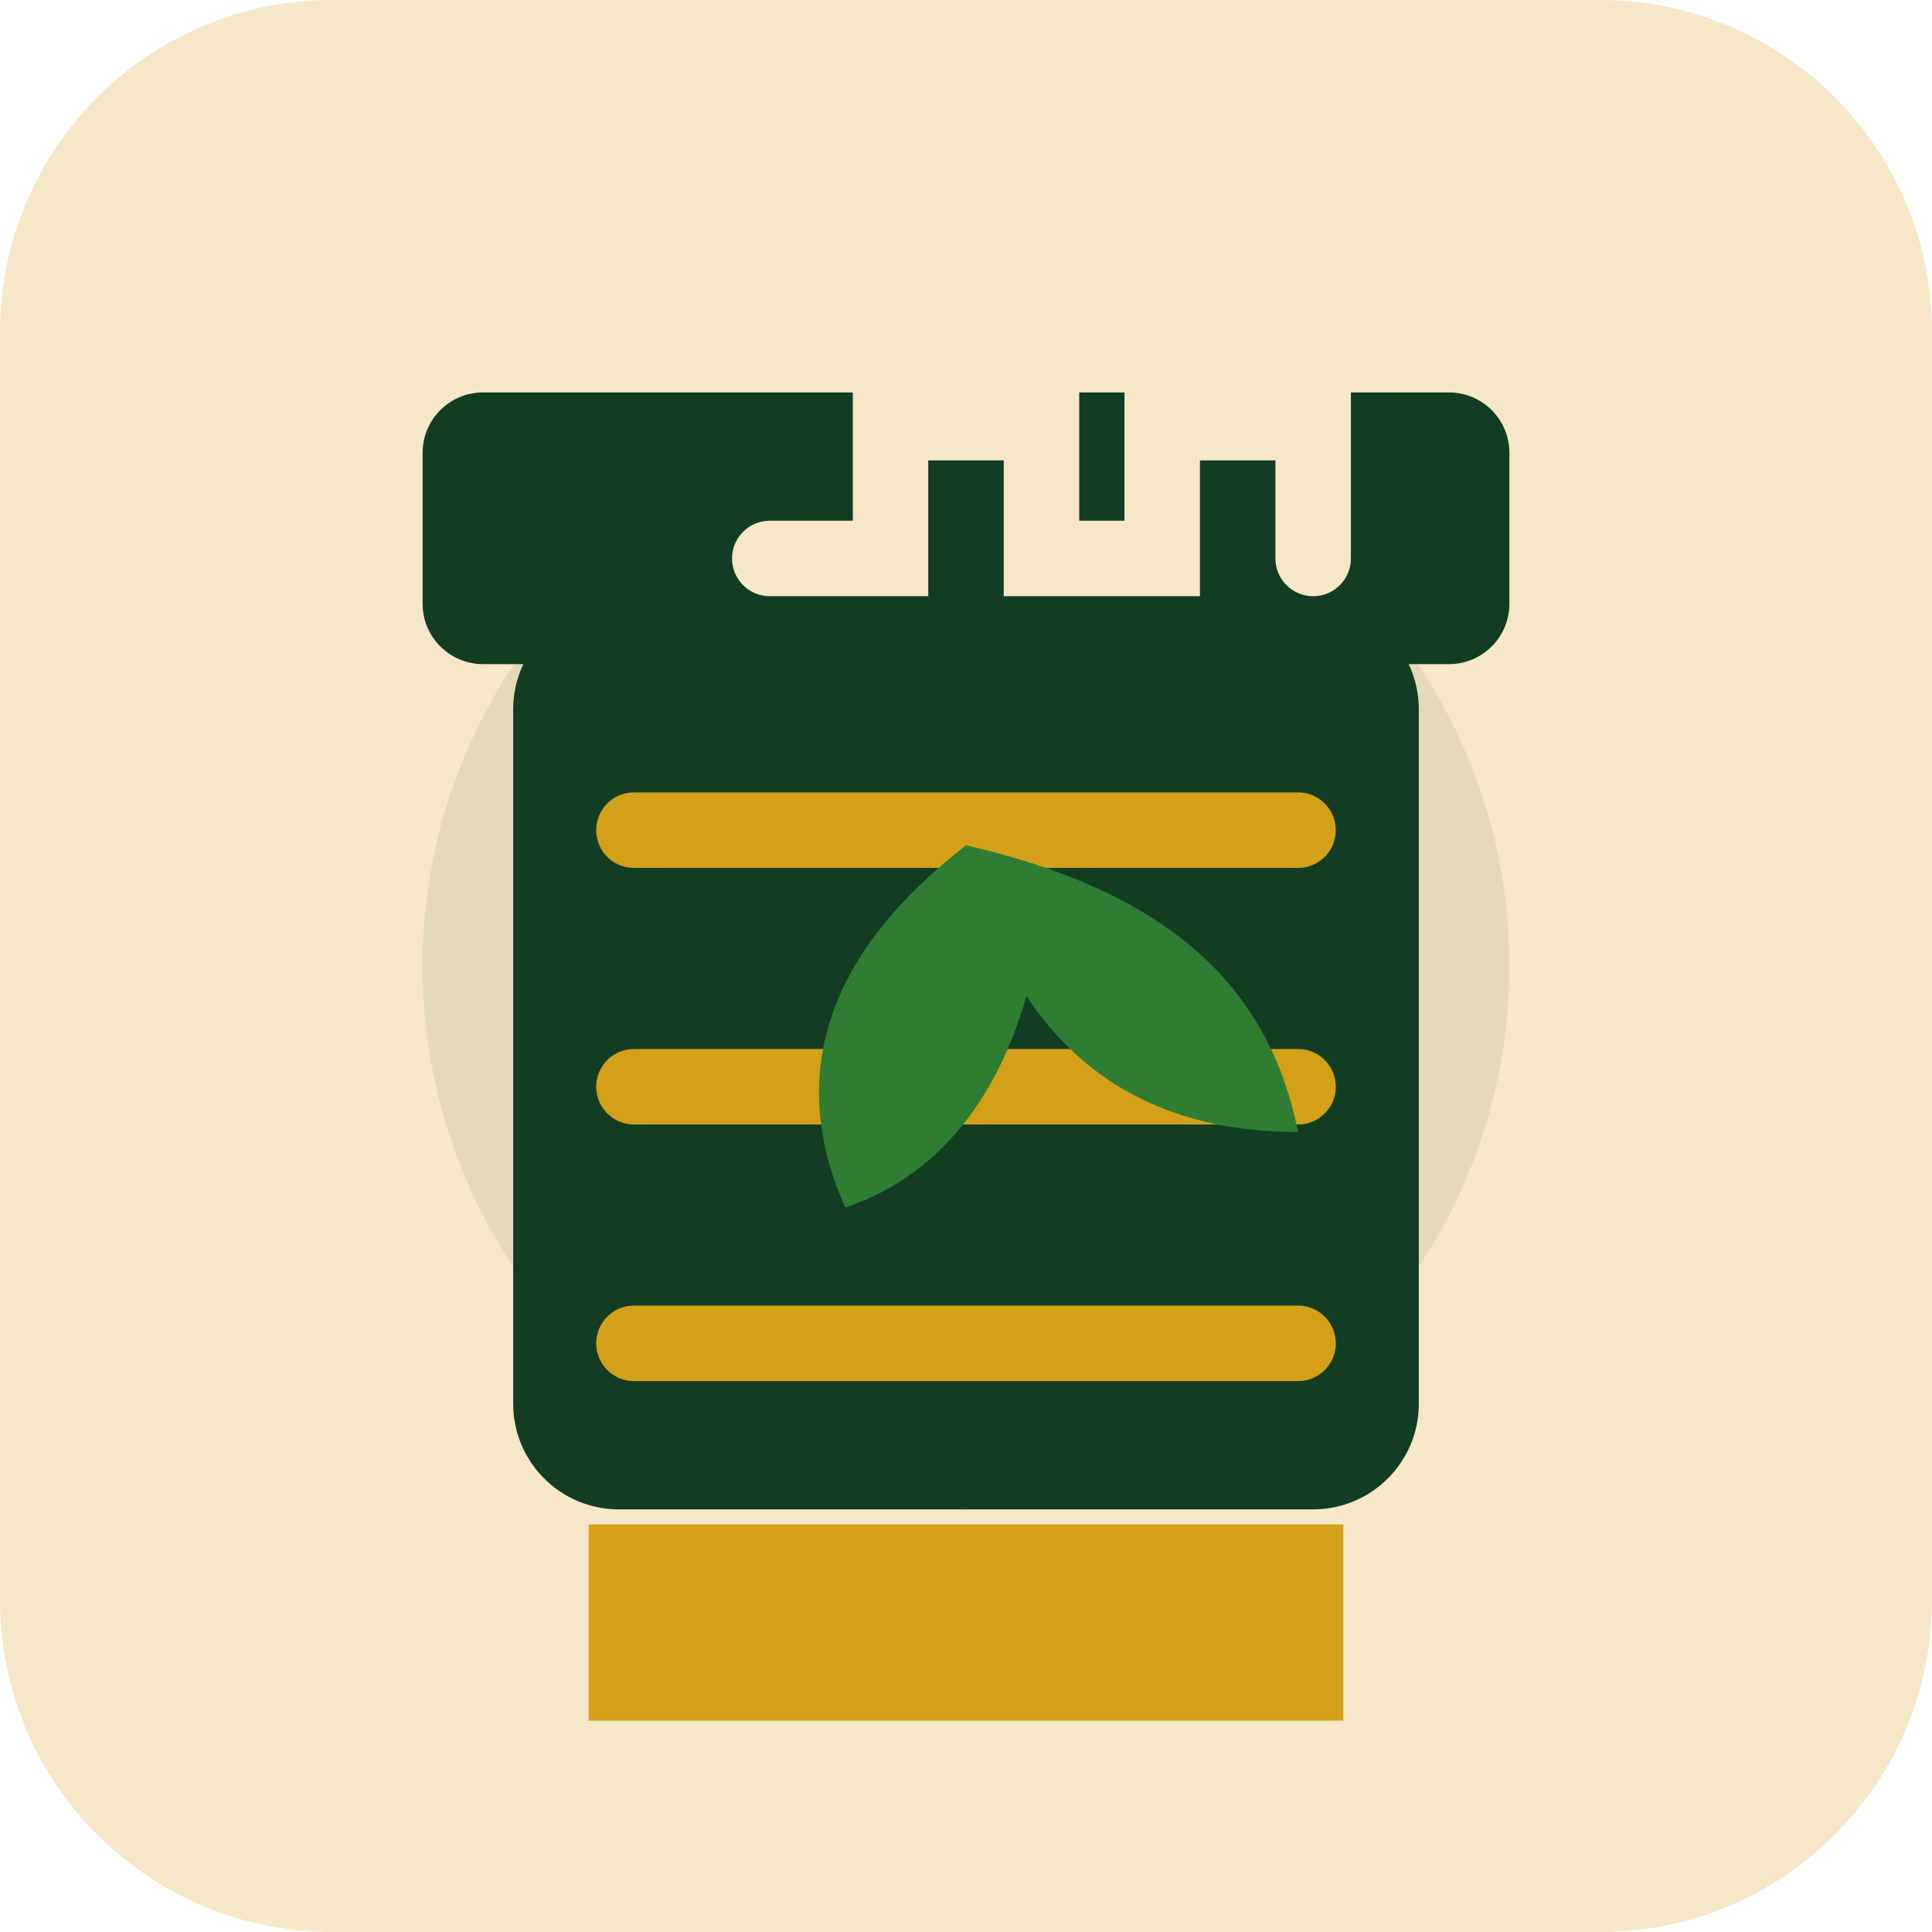
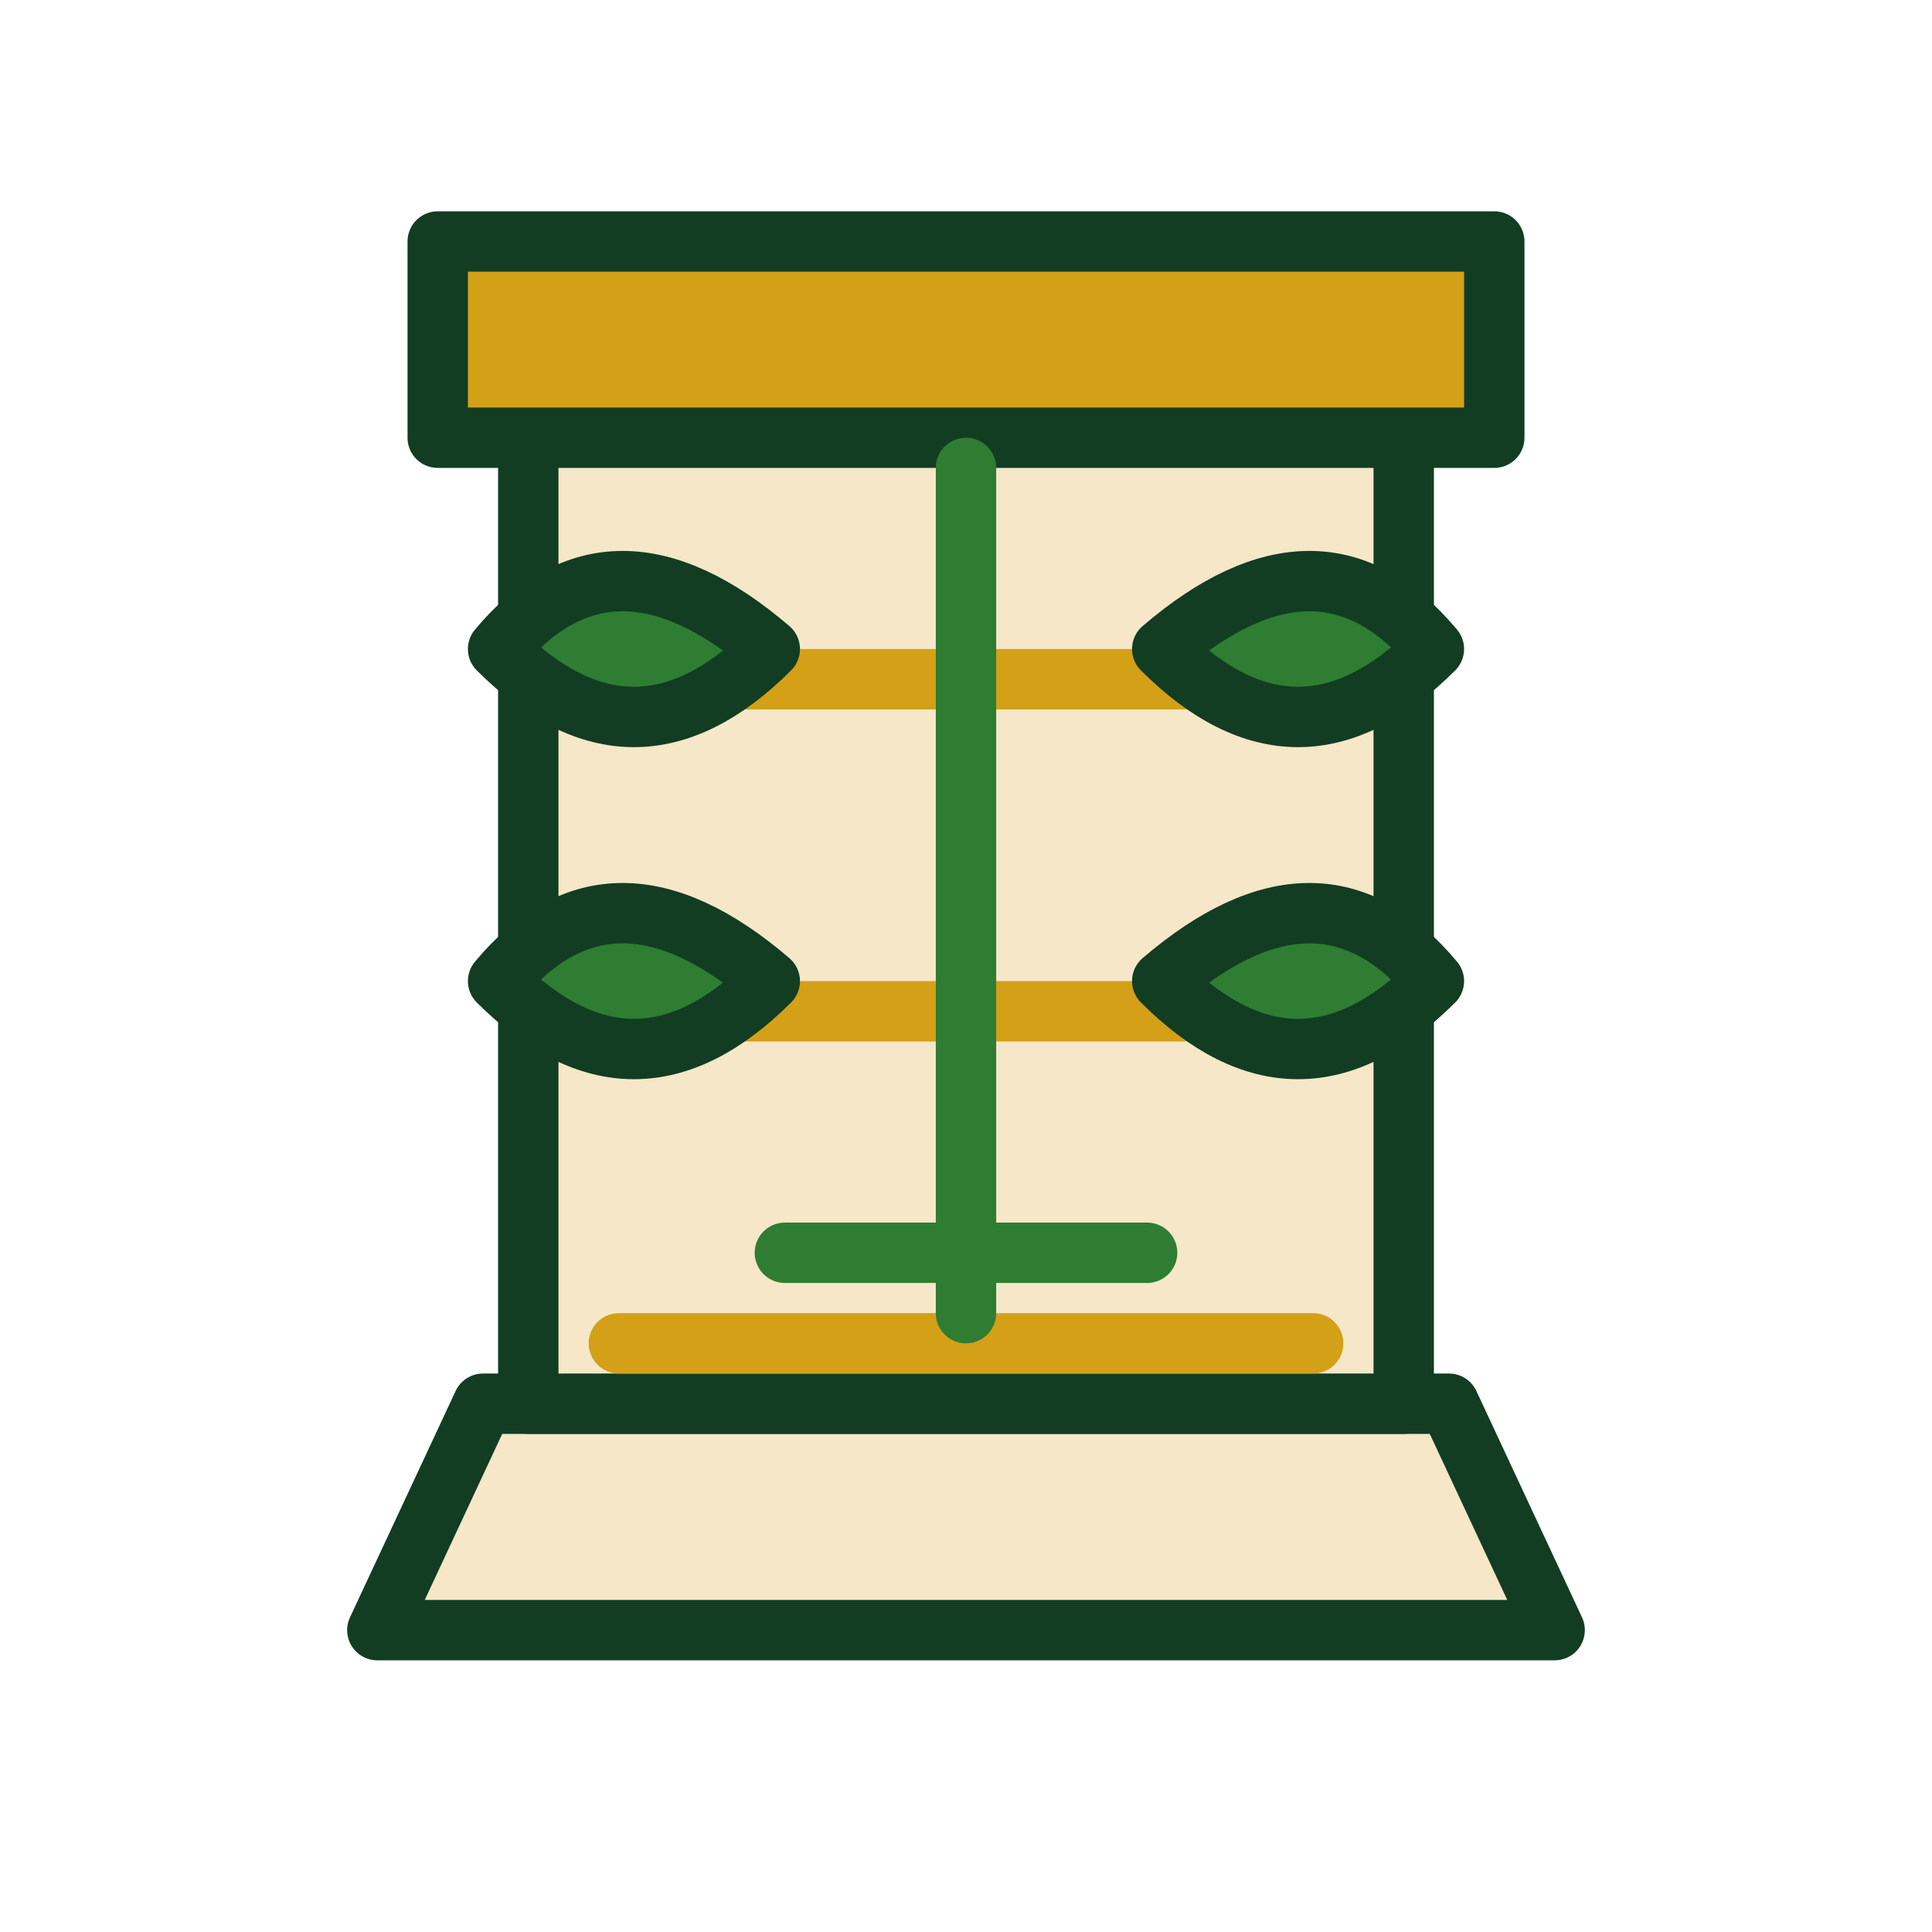
<svg xmlns="http://www.w3.org/2000/svg" viewBox="0 0 128 128">
-   <rect width="128" height="128" rx="22" fill="#F5E7C8" />
-   <circle cx="64" cy="64" r="36" fill="#123D23" opacity=".08" />
-   <rect x="34" y="40" width="60" height="60" rx="7" fill="#123D23" />
-   <rect x="28" y="26" width="72" height="18" rx="4" fill="#123D23" />
-   <rect x="39" y="101" width="50" height="13" fill="#D4A017" />
-   <path d="M42 55h44M42 72h44M42 89h44" stroke="#D4A017" stroke-width="5" stroke-linecap="round" />
-   <path d="M51 37h8v-9h10v9h8v-9h10v9" fill="none" stroke="#F5E7C8" stroke-width="5" stroke-linecap="round" />
-   <path d="M64 56c-9 7-12 15-8 24 6-2 10-7 12-14 4 6 10 9 18 9-2-10-9-16-22-19Z" fill="#2E7D32" />
+   <g stroke="#123D23" stroke-width="4" stroke-linecap="round" stroke-linejoin="round">
+     <path fill="#F5E7C8" d="M25 108h78l-7-15H32z" />
+     <path fill="#F5E7C8" d="M35 24h58v69H35z" />
+     <path fill="#D4A017" d="M29 16h70v13H29z" />
+     <path d="M41 45h46M41 67h46M41 89h46" fill="none" stroke="#D4A017" />
+     <path fill="#2E7D32" d="M51 43c-7-6-13-6-18 0 6 6 12 6 18 0zm0 22c-7-6-13-6-18 0 6 6 12 6 18 0zm26-22c7-6 13-6 18 0-6 6-12 6-18 0zm0 22c7-6 13-6 18 0-6 6-12 6-18 0z" />
+     <path d="M64 31v56M52 83h24" fill="none" stroke="#2E7D32" />
+   </g>
</svg>
